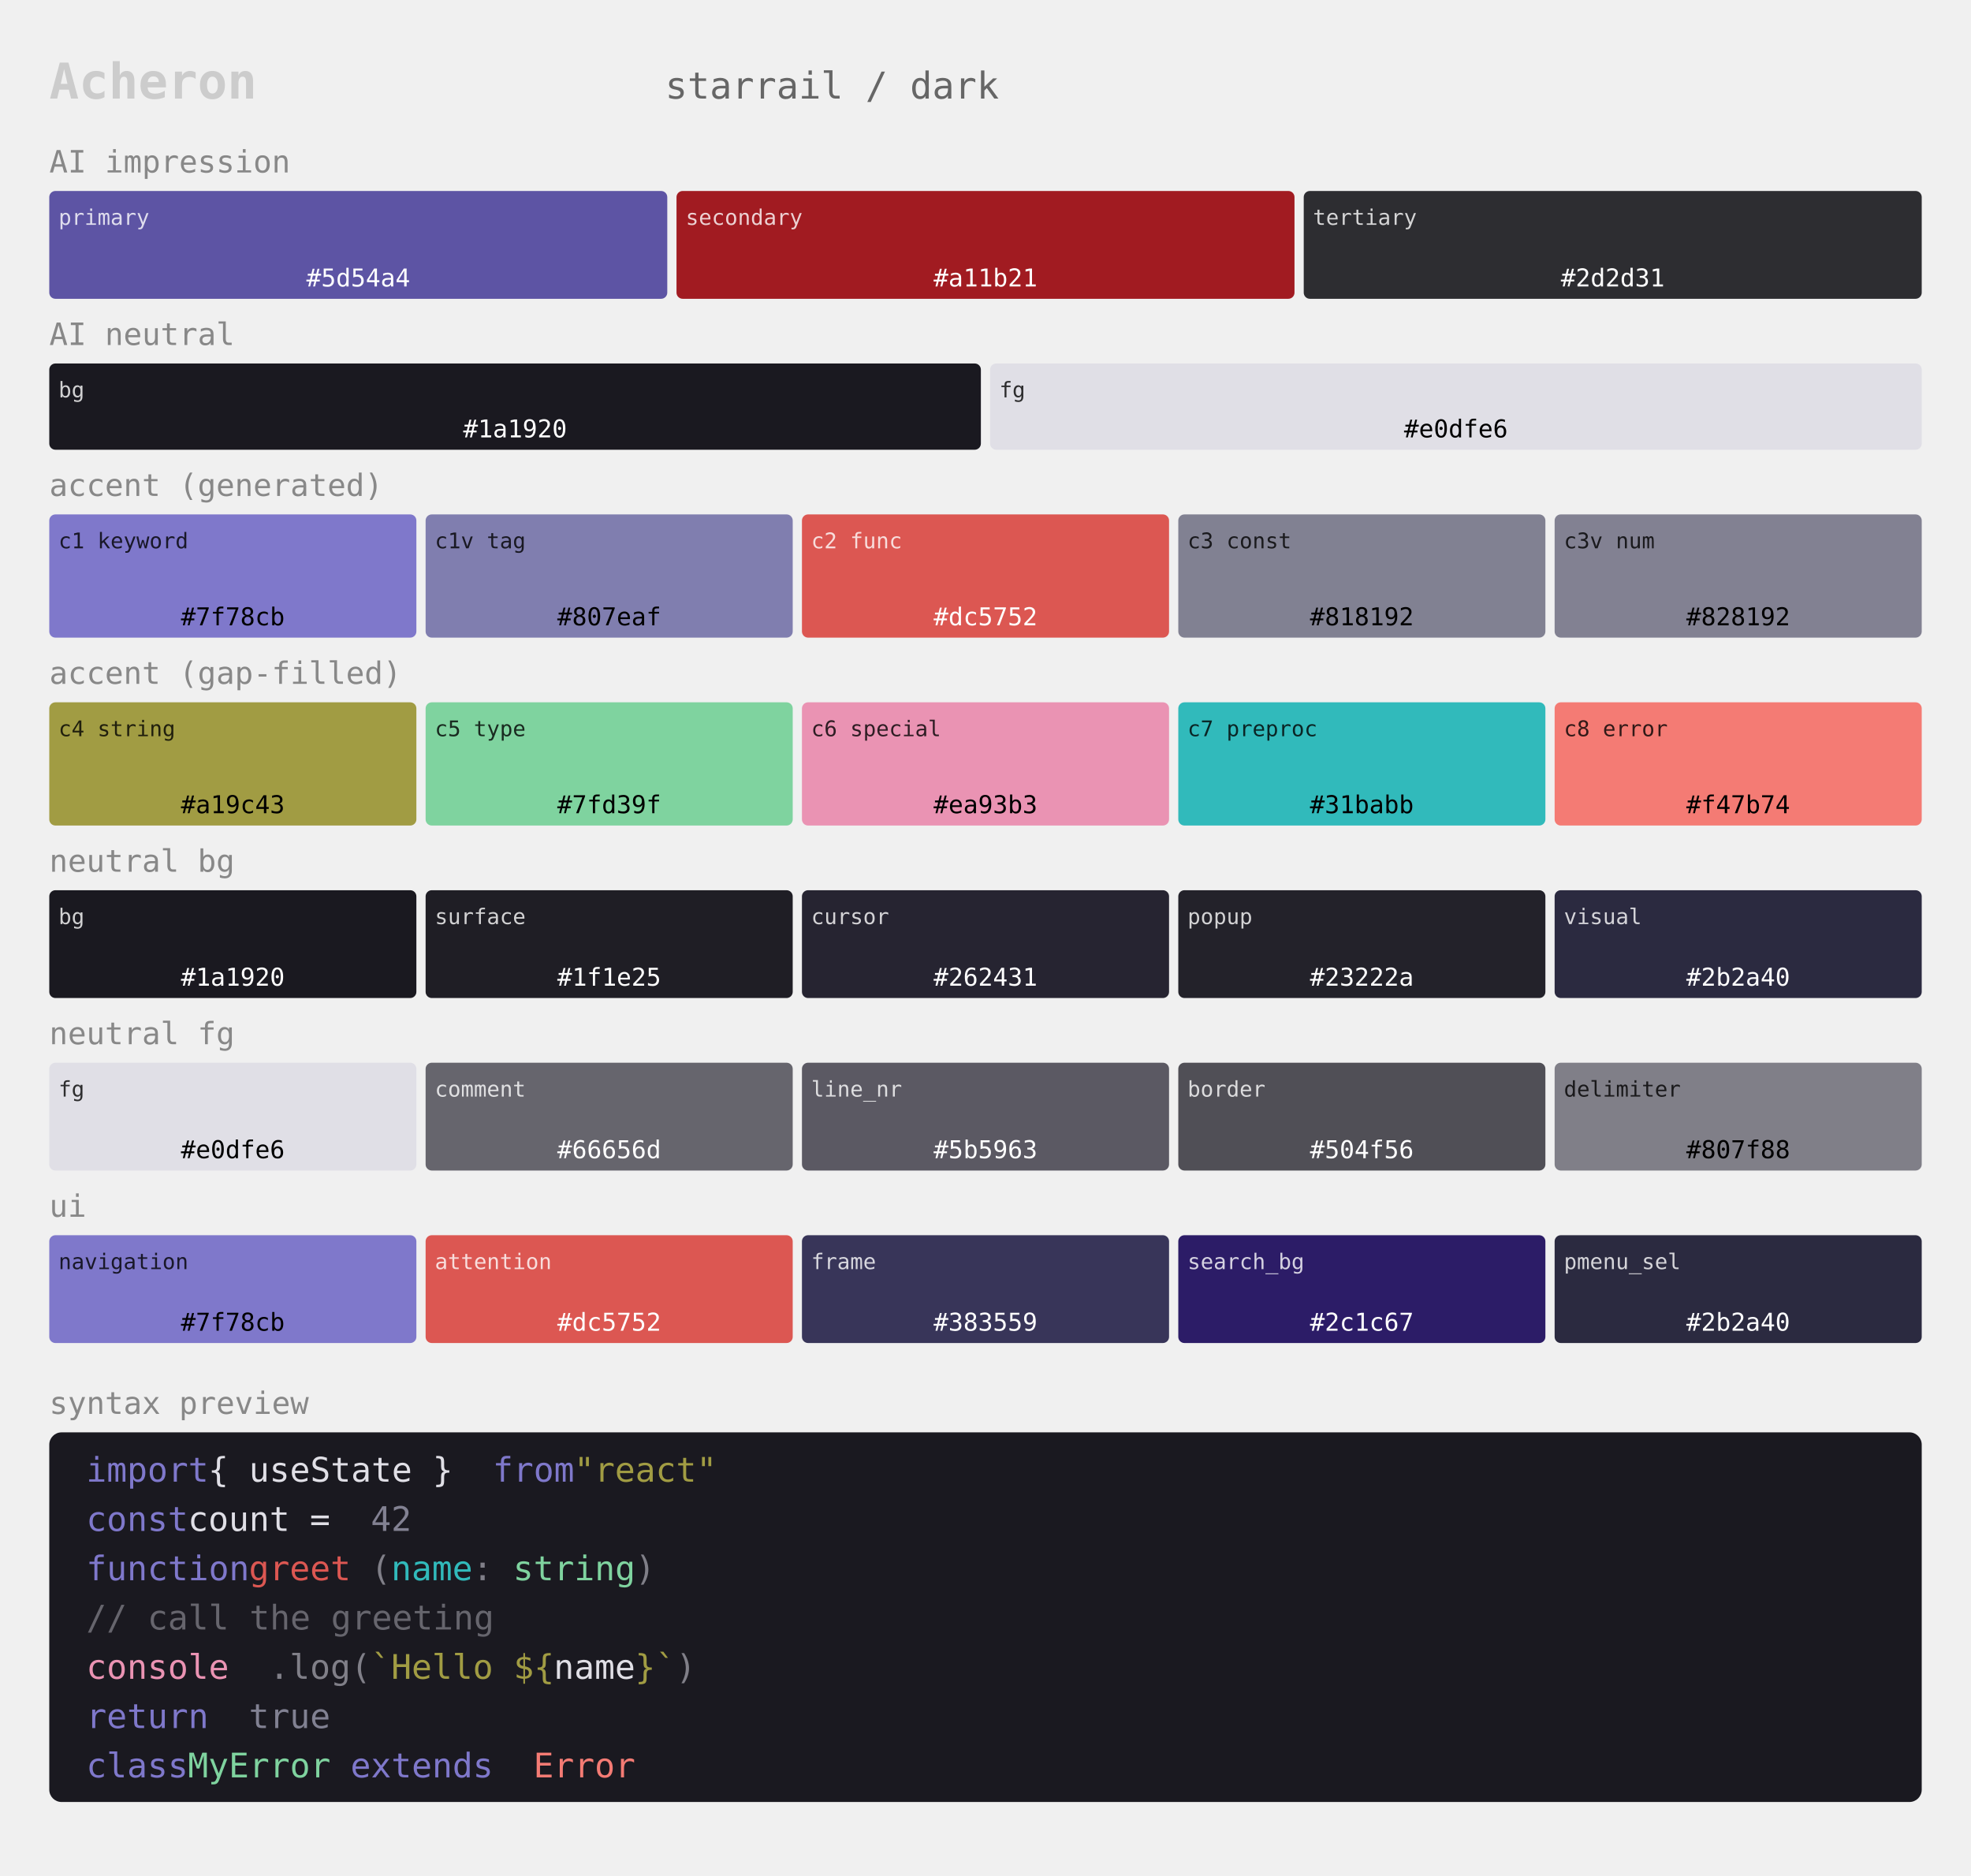
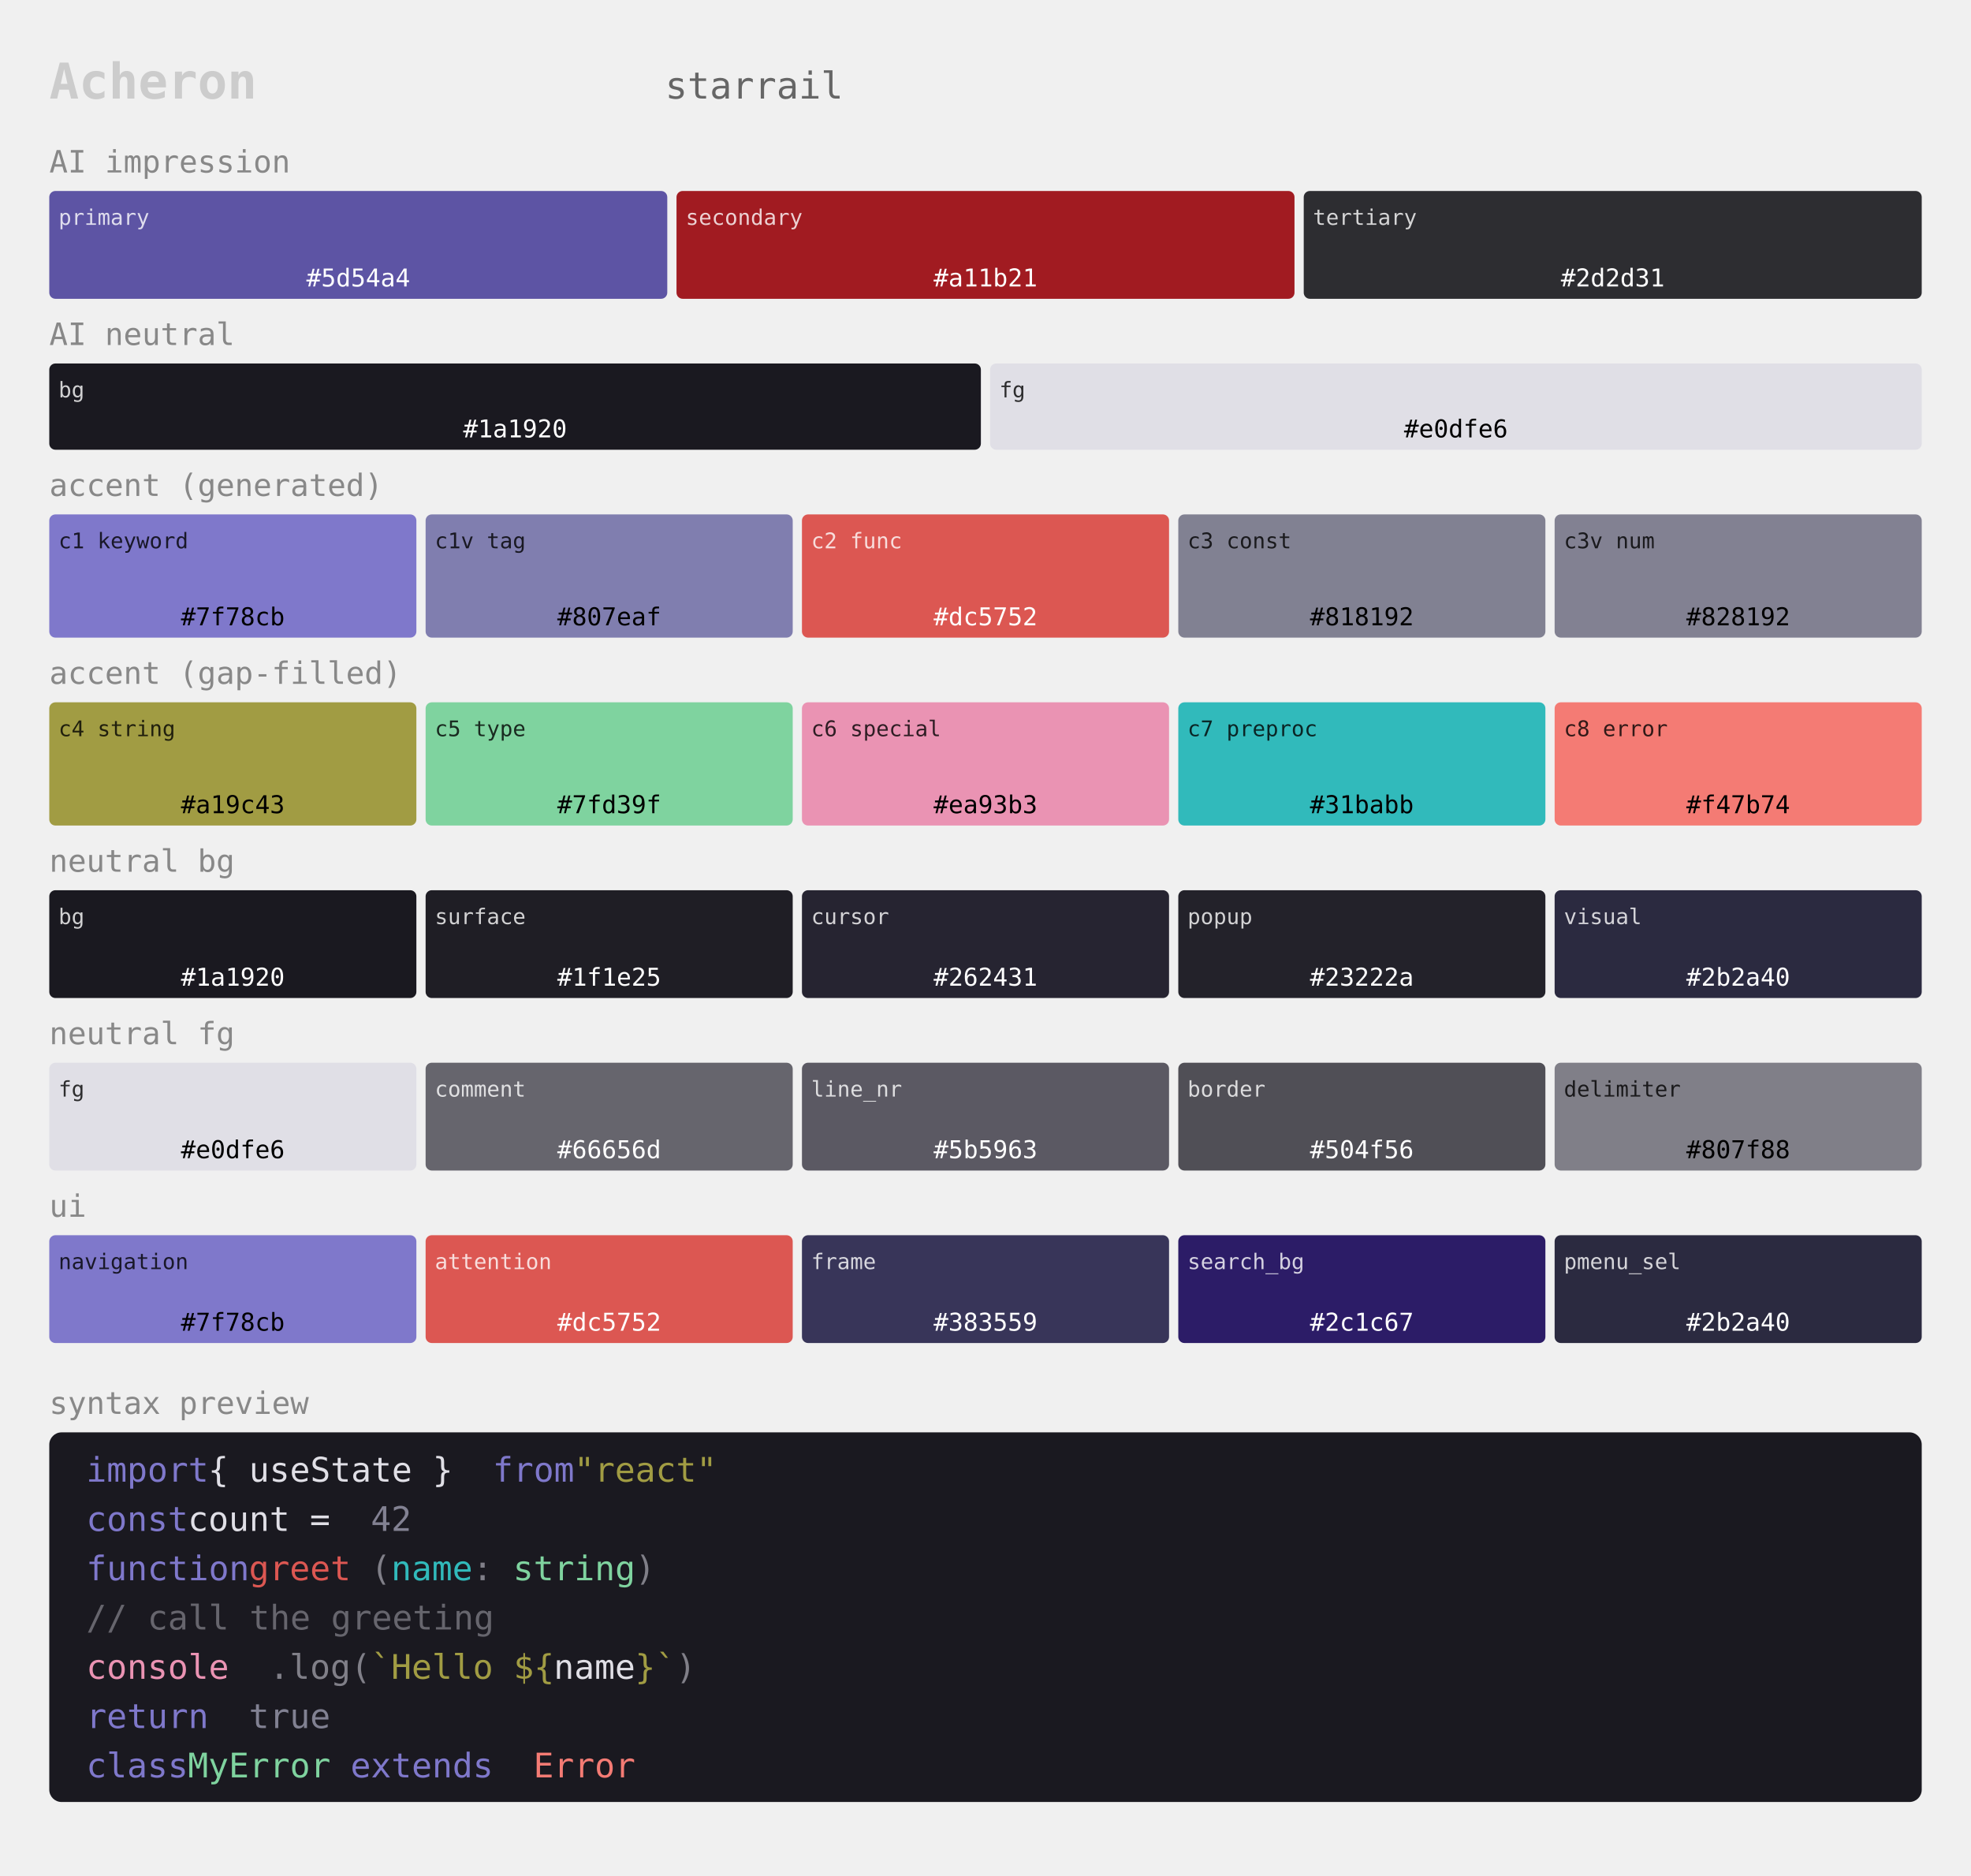
<svg xmlns="http://www.w3.org/2000/svg" width="640" height="609" style="background:#0a0a0a; font-family:ui-monospace,monospace;">
  <text x="16" y="32" fill="#ccc" font-size="16" font-weight="bold">Acheron</text>
-   <text x="216" y="32" fill="#666" font-size="12">starrail / dark</text>
+   <text x="216" y="32" fill="#666" font-size="12">starrail</text>
  <text x="16" y="56" fill="#888" font-size="10">AI impression</text>
  <rect x="16" y="62" width="200.667" height="35" fill="#5d54a4" rx="2" />
  <text x="19" y="73" fill="#ffffff" font-size="7" opacity="0.8">primary</text>
  <text x="116.333" y="93" fill="#ffffff" font-size="8" text-anchor="middle">#5d54a4</text>
  <rect x="219.667" y="62" width="200.667" height="35" fill="#a11b21" rx="2" />
  <text x="222.667" y="73" fill="#ffffff" font-size="7" opacity="0.8">secondary</text>
  <text x="320" y="93" fill="#ffffff" font-size="8" text-anchor="middle">#a11b21</text>
  <rect x="423.333" y="62" width="200.667" height="35" fill="#2d2d31" rx="2" />
  <text x="426.333" y="73" fill="#ffffff" font-size="7" opacity="0.8">tertiary</text>
  <text x="523.667" y="93" fill="#ffffff" font-size="8" text-anchor="middle">#2d2d31</text>
  <text x="16" y="112" fill="#888" font-size="10">AI neutral</text>
  <rect x="16" y="118" width="302.5" height="28" fill="#1a1920" rx="2" />
  <text x="19" y="129" fill="#ffffff" font-size="7" opacity="0.8">bg</text>
  <text x="167.25" y="142" fill="#ffffff" font-size="8" text-anchor="middle">#1a1920</text>
  <rect x="321.5" y="118" width="302.5" height="28" fill="#e0dfe6" rx="2" />
  <text x="324.5" y="129" fill="#000000" font-size="7" opacity="0.8">fg</text>
  <text x="472.75" y="142" fill="#000000" font-size="8" text-anchor="middle">#e0dfe6</text>
  <text x="16" y="161" fill="#888" font-size="10">accent (generated)</text>
  <rect x="16" y="167" width="119.2" height="40" fill="#7f78cb" rx="2" />
  <text x="19" y="178" fill="#000000" font-size="7" opacity="0.8">c1 keyword</text>
  <text x="75.6" y="203" fill="#000000" font-size="8" text-anchor="middle">#7f78cb</text>
  <rect x="138.2" y="167" width="119.2" height="40" fill="#807eaf" rx="2" />
  <text x="141.2" y="178" fill="#000000" font-size="7" opacity="0.8">c1v tag</text>
  <text x="197.8" y="203" fill="#000000" font-size="8" text-anchor="middle">#807eaf</text>
  <rect x="260.4" y="167" width="119.2" height="40" fill="#dc5752" rx="2" />
  <text x="263.4" y="178" fill="#ffffff" font-size="7" opacity="0.8">c2 func</text>
  <text x="320" y="203" fill="#ffffff" font-size="8" text-anchor="middle">#dc5752</text>
  <rect x="382.6" y="167" width="119.2" height="40" fill="#818192" rx="2" />
  <text x="385.6" y="178" fill="#000000" font-size="7" opacity="0.8">c3 const</text>
  <text x="442.2" y="203" fill="#000000" font-size="8" text-anchor="middle">#818192</text>
  <rect x="504.8" y="167" width="119.2" height="40" fill="#828192" rx="2" />
  <text x="507.8" y="178" fill="#000000" font-size="7" opacity="0.8">c3v num</text>
  <text x="564.4" y="203" fill="#000000" font-size="8" text-anchor="middle">#828192</text>
  <text x="16" y="222" fill="#888" font-size="10">accent (gap-filled)</text>
  <rect x="16" y="228" width="119.2" height="40" fill="#a19c43" rx="2" />
  <text x="19" y="239" fill="#000000" font-size="7" opacity="0.8">c4 string</text>
  <text x="75.6" y="264" fill="#000000" font-size="8" text-anchor="middle">#a19c43</text>
  <rect x="138.2" y="228" width="119.2" height="40" fill="#7fd39f" rx="2" />
  <text x="141.2" y="239" fill="#000000" font-size="7" opacity="0.8">c5 type</text>
  <text x="197.8" y="264" fill="#000000" font-size="8" text-anchor="middle">#7fd39f</text>
  <rect x="260.4" y="228" width="119.2" height="40" fill="#ea93b3" rx="2" />
  <text x="263.4" y="239" fill="#000000" font-size="7" opacity="0.8">c6 special</text>
  <text x="320" y="264" fill="#000000" font-size="8" text-anchor="middle">#ea93b3</text>
  <rect x="382.6" y="228" width="119.2" height="40" fill="#31babb" rx="2" />
  <text x="385.6" y="239" fill="#000000" font-size="7" opacity="0.8">c7 preproc</text>
  <text x="442.2" y="264" fill="#000000" font-size="8" text-anchor="middle">#31babb</text>
  <rect x="504.8" y="228" width="119.2" height="40" fill="#f47b74" rx="2" />
  <text x="507.8" y="239" fill="#000000" font-size="7" opacity="0.8">c8 error</text>
  <text x="564.4" y="264" fill="#000000" font-size="8" text-anchor="middle">#f47b74</text>
  <text x="16" y="283" fill="#888" font-size="10">neutral bg</text>
  <rect x="16" y="289" width="119.2" height="35" fill="#1a1920" rx="2" />
  <text x="19" y="300" fill="#ffffff" font-size="7" opacity="0.8">bg</text>
  <text x="75.6" y="320" fill="#ffffff" font-size="8" text-anchor="middle">#1a1920</text>
  <rect x="138.2" y="289" width="119.2" height="35" fill="#1f1e25" rx="2" />
  <text x="141.2" y="300" fill="#ffffff" font-size="7" opacity="0.8">surface</text>
  <text x="197.8" y="320" fill="#ffffff" font-size="8" text-anchor="middle">#1f1e25</text>
  <rect x="260.4" y="289" width="119.2" height="35" fill="#262431" rx="2" />
  <text x="263.4" y="300" fill="#ffffff" font-size="7" opacity="0.8">cursor</text>
  <text x="320" y="320" fill="#ffffff" font-size="8" text-anchor="middle">#262431</text>
  <rect x="382.6" y="289" width="119.2" height="35" fill="#23222a" rx="2" />
  <text x="385.6" y="300" fill="#ffffff" font-size="7" opacity="0.8">popup</text>
  <text x="442.2" y="320" fill="#ffffff" font-size="8" text-anchor="middle">#23222a</text>
  <rect x="504.8" y="289" width="119.2" height="35" fill="#2b2a40" rx="2" />
  <text x="507.8" y="300" fill="#ffffff" font-size="7" opacity="0.8">visual</text>
  <text x="564.4" y="320" fill="#ffffff" font-size="8" text-anchor="middle">#2b2a40</text>
  <text x="16" y="339" fill="#888" font-size="10">neutral fg</text>
  <rect x="16" y="345" width="119.2" height="35" fill="#e0dfe6" rx="2" />
  <text x="19" y="356" fill="#000000" font-size="7" opacity="0.8">fg</text>
  <text x="75.6" y="376" fill="#000000" font-size="8" text-anchor="middle">#e0dfe6</text>
  <rect x="138.2" y="345" width="119.2" height="35" fill="#66656d" rx="2" />
  <text x="141.2" y="356" fill="#ffffff" font-size="7" opacity="0.8">comment</text>
  <text x="197.8" y="376" fill="#ffffff" font-size="8" text-anchor="middle">#66656d</text>
  <rect x="260.4" y="345" width="119.2" height="35" fill="#5b5963" rx="2" />
  <text x="263.4" y="356" fill="#ffffff" font-size="7" opacity="0.8">line_nr</text>
  <text x="320" y="376" fill="#ffffff" font-size="8" text-anchor="middle">#5b5963</text>
  <rect x="382.6" y="345" width="119.2" height="35" fill="#504f56" rx="2" />
  <text x="385.6" y="356" fill="#ffffff" font-size="7" opacity="0.8">border</text>
  <text x="442.2" y="376" fill="#ffffff" font-size="8" text-anchor="middle">#504f56</text>
  <rect x="504.8" y="345" width="119.2" height="35" fill="#807f88" rx="2" />
  <text x="507.8" y="356" fill="#000000" font-size="7" opacity="0.8">delimiter</text>
  <text x="564.4" y="376" fill="#000000" font-size="8" text-anchor="middle">#807f88</text>
  <text x="16" y="395" fill="#888" font-size="10">ui</text>
  <rect x="16" y="401" width="119.2" height="35" fill="#7f78cb" rx="2" />
  <text x="19" y="412" fill="#000000" font-size="7" opacity="0.8">navigation</text>
  <text x="75.6" y="432" fill="#000000" font-size="8" text-anchor="middle">#7f78cb</text>
  <rect x="138.2" y="401" width="119.2" height="35" fill="#dc5752" rx="2" />
  <text x="141.2" y="412" fill="#ffffff" font-size="7" opacity="0.8">attention</text>
  <text x="197.8" y="432" fill="#ffffff" font-size="8" text-anchor="middle">#dc5752</text>
  <rect x="260.4" y="401" width="119.2" height="35" fill="#383559" rx="2" />
  <text x="263.4" y="412" fill="#ffffff" font-size="7" opacity="0.8">frame</text>
  <text x="320" y="432" fill="#ffffff" font-size="8" text-anchor="middle">#383559</text>
  <rect x="382.6" y="401" width="119.2" height="35" fill="#2c1c67" rx="2" />
  <text x="385.6" y="412" fill="#ffffff" font-size="7" opacity="0.8">search_bg</text>
  <text x="442.2" y="432" fill="#ffffff" font-size="8" text-anchor="middle">#2c1c67</text>
  <rect x="504.8" y="401" width="119.2" height="35" fill="#2b2a40" rx="2" />
  <text x="507.8" y="412" fill="#ffffff" font-size="7" opacity="0.8">pmenu_sel</text>
  <text x="564.4" y="432" fill="#ffffff" font-size="8" text-anchor="middle">#2b2a40</text>
  <text x="16" y="459" fill="#888" font-size="10">syntax preview</text>
  <rect x="16" y="465" width="608" height="120" fill="#1a1920" rx="4" />
  <text x="28" y="481" fill="#7f78cb" font-size="11" font-family="monospace">import</text>
  <text x="67.6" y="481" fill="#e0dfe6" font-size="11" font-family="monospace"> { useState } </text>
  <text x="160" y="481" fill="#7f78cb" font-size="11" font-family="monospace">from</text>
  <text x="186.4" y="481" fill="#a19c43" font-size="11" font-family="monospace"> "react"</text>
  <text x="28" y="497" fill="#7f78cb" font-size="11" font-family="monospace">const</text>
  <text x="61" y="497" fill="#e0dfe6" font-size="11" font-family="monospace"> count</text>
  <text x="100.6" y="497" fill="#e0dfe6" font-size="11" font-family="monospace"> = </text>
  <text x="120.4" y="497" fill="#828192" font-size="11" font-family="monospace">42</text>
  <text x="28" y="513" fill="#7f78cb" font-size="11" font-family="monospace">function</text>
  <text x="80.8" y="513" fill="#dc5752" font-size="11" font-family="monospace"> greet</text>
  <text x="120.4" y="513" fill="#807f88" font-size="11" font-family="monospace">(</text>
  <text x="127" y="513" fill="#31babb" font-size="11" font-family="monospace">name</text>
  <text x="153.4" y="513" fill="#807f88" font-size="11" font-family="monospace">: </text>
  <text x="166.6" y="513" fill="#7fd39f" font-size="11" font-family="monospace">string</text>
  <text x="206.2" y="513" fill="#807f88" font-size="11" font-family="monospace">)</text>
  <text x="28" y="529" fill="#66656d" font-size="11" font-family="monospace">  // call the greeting</text>
  <text x="28" y="545" fill="#ea93b3" font-size="11" font-family="monospace">  console</text>
  <text x="87.4" y="545" fill="#807f88" font-size="11" font-family="monospace">.log(</text>
  <text x="120.4" y="545" fill="#a19c43" font-size="11" font-family="monospace">`Hello ${</text>
  <text x="179.8" y="545" fill="#e0dfe6" font-size="11" font-family="monospace">name</text>
  <text x="206.2" y="545" fill="#a19c43" font-size="11" font-family="monospace">}`</text>
  <text x="219.4" y="545" fill="#807f88" font-size="11" font-family="monospace">)</text>
  <text x="28" y="561" fill="#7f78cb" font-size="11" font-family="monospace">  return</text>
  <text x="80.8" y="561" fill="#818192" font-size="11" font-family="monospace"> true</text>
  <text x="28" y="577" fill="#7f78cb" font-size="11" font-family="monospace">class</text>
  <text x="61" y="577" fill="#7fd39f" font-size="11" font-family="monospace"> MyError</text>
  <text x="113.8" y="577" fill="#7f78cb" font-size="11" font-family="monospace"> extends </text>
  <text x="173.2" y="577" fill="#f47b74" font-size="11" font-family="monospace">Error</text>
</svg>
